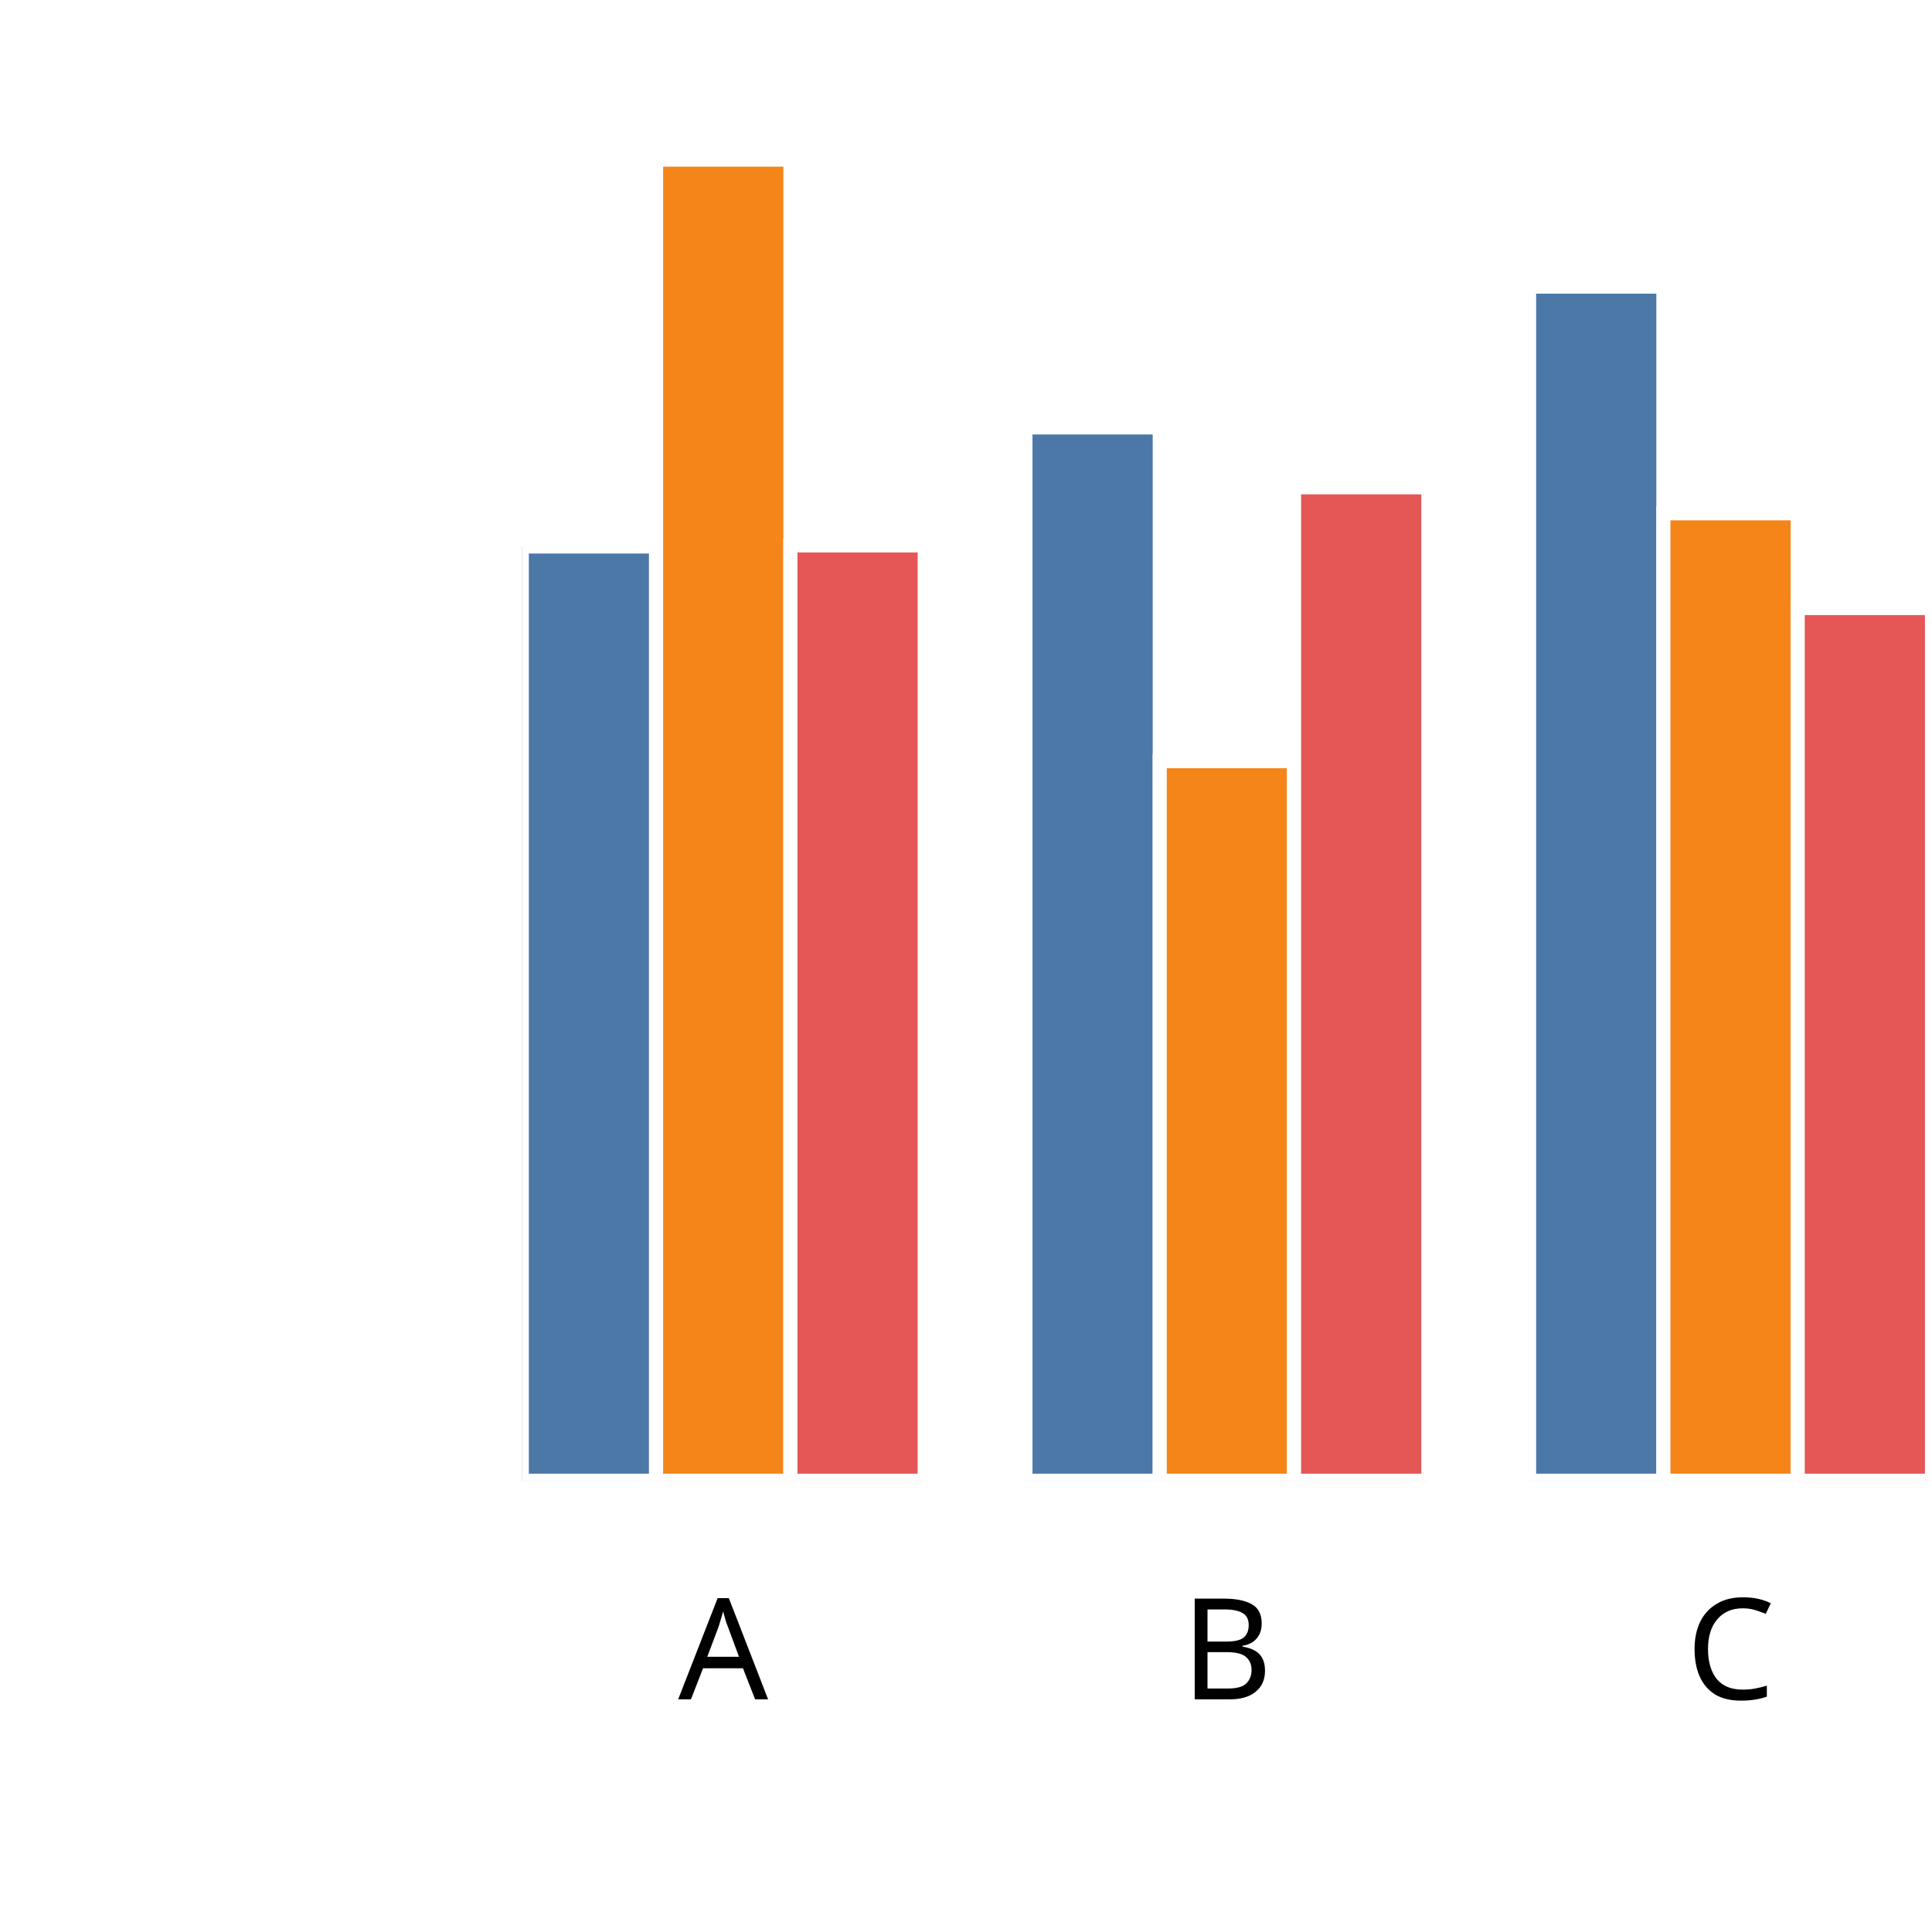
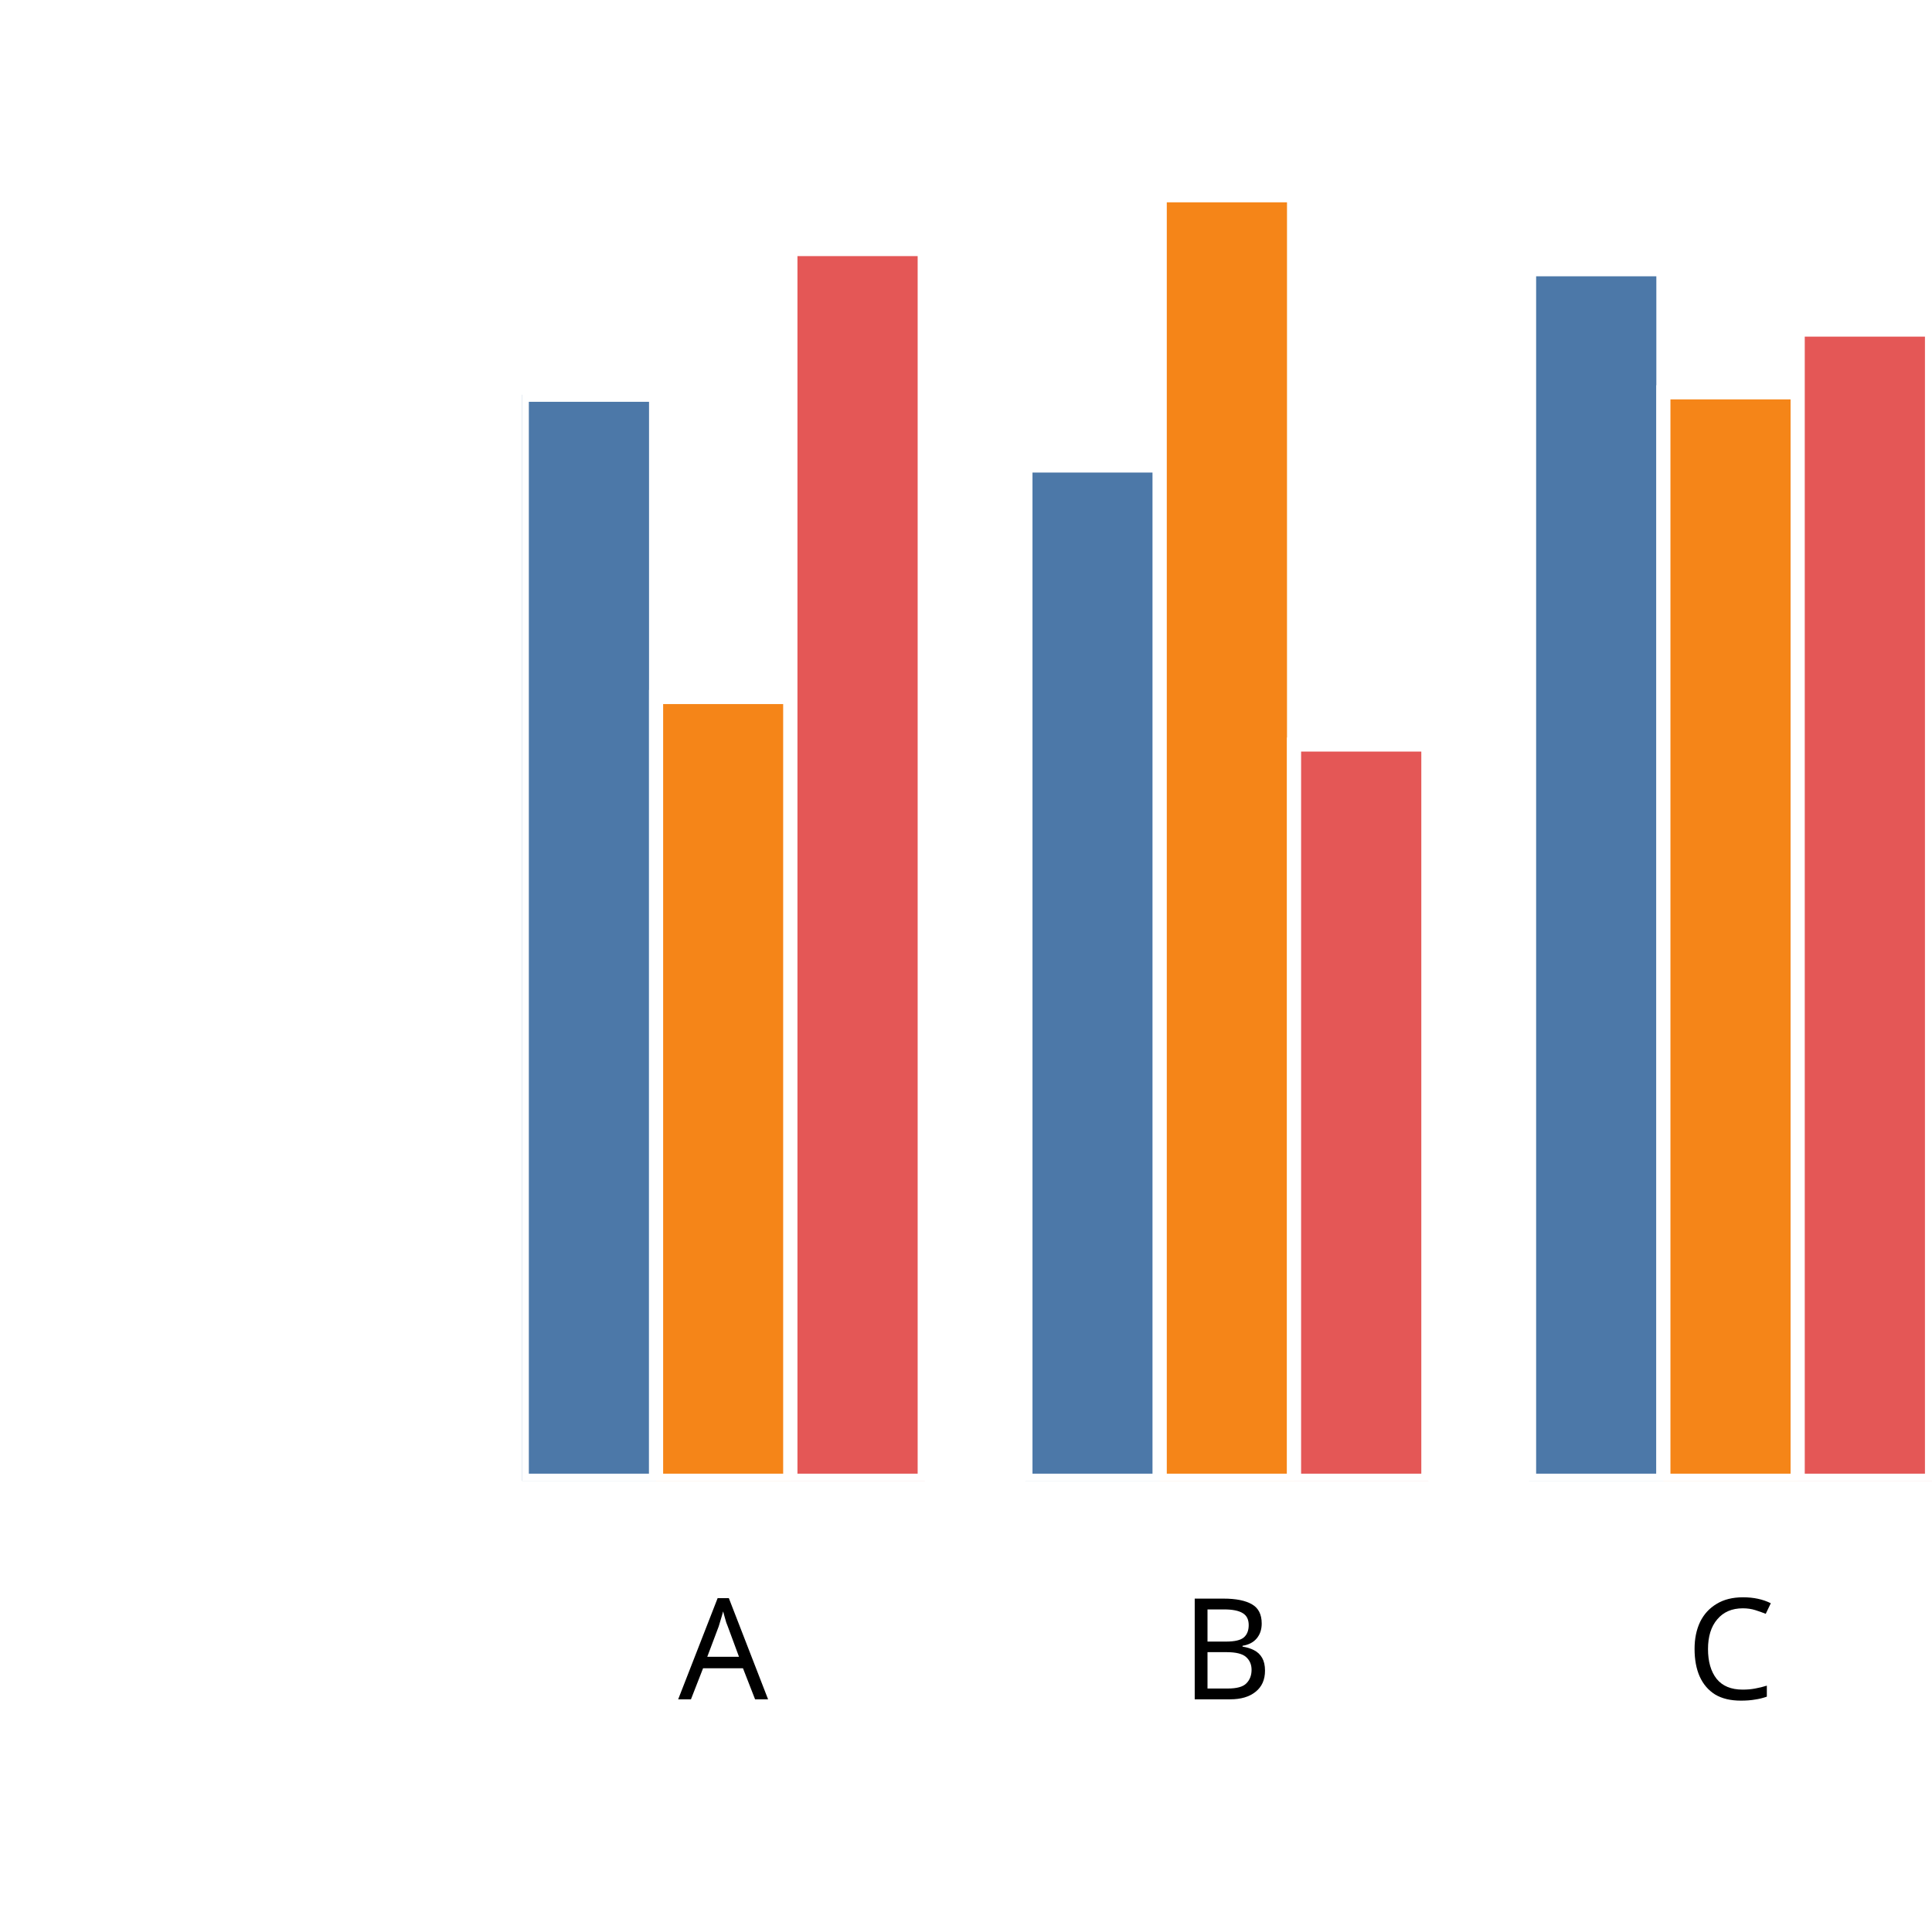
<svg xmlns="http://www.w3.org/2000/svg" version="1.1" class="marks" width="137" height="137" viewBox="0 0 137 137">
  <rect width="137" height="137" fill="white" />
  <g fill="none" stroke-miterlimit="10" transform="translate(37,5)">
    <g class="mark-group role-frame root" role="graphics-object" aria-roledescription="group mark container">
      <g transform="translate(0,0)">
        <path class="background" aria-hidden="true" d="M0,0h100v100h-100Z" />
        <g>
          <g class="mark-group role-axis" role="graphics-symbol" aria-roledescription="axis" aria-label="X-axis titled 'x' for a discrete scale with 3 values: A, B, C">
            <g transform="translate(0.5,100.5)">
              <path class="background" aria-hidden="true" d="M0,0h0v0h0Z" pointer-events="none" />
              <g>
                <g class="mark-rule role-axis-tick" pointer-events="none">
                  <line transform="translate(14,0)" x2="0" y2="5" stroke="white" stroke-width="1.01" opacity="1" />
                  <line transform="translate(50,0)" x2="0" y2="5" stroke="white" stroke-width="1.01" opacity="1" />
                  <line transform="translate(85,0)" x2="0" y2="5" stroke="white" stroke-width="1.01" opacity="1" />
                </g>
                <g class="mark-text role-axis-label" pointer-events="none">
                  <text text-anchor="middle" transform="translate(13.78571,15)" font-family="sans-serif" font-size="10px" font-style="normal" font-weight="400" fill="black" opacity="1">A</text>
                  <text text-anchor="middle" transform="translate(49.5,15)" font-family="sans-serif" font-size="10px" font-style="normal" font-weight="400" fill="black" opacity="1">B</text>
                  <text text-anchor="middle" transform="translate(85.21429,15)" font-family="sans-serif" font-size="10px" font-style="normal" font-weight="400" fill="black" opacity="1">C</text>
                </g>
                <g class="mark-text role-axis-title" pointer-events="none">
                  <text text-anchor="middle" transform="translate(50,30)" font-family="sans-serif" font-size="11px" font-style="normal" font-weight="400" fill="white" opacity="1">x</text>
                </g>
              </g>
              <path class="foreground" aria-hidden="true" d="" pointer-events="none" display="none" />
            </g>
          </g>
          <g class="mark-group role-axis" role="graphics-symbol" aria-roledescription="axis" aria-label="Y-axis titled 'sum of y' for a linear scale with values from 0.0 to 2.0">
            <g transform="translate(0.5,0.5)">
              <path class="background" aria-hidden="true" d="M0,0h0v0h0Z" pointer-events="none" />
              <g>
                <g class="mark-rule role-axis-tick" pointer-events="none">
                  <line transform="translate(0,100)" x2="-5" y2="0" stroke="white" stroke-width="1.01" opacity="1" />
                  <line transform="translate(0,75)" x2="-5" y2="0" stroke="white" stroke-width="1.01" opacity="1" />
                  <line transform="translate(0,50)" x2="-5" y2="0" stroke="white" stroke-width="1.01" opacity="1" />
                  <line transform="translate(0,25)" x2="-5" y2="0" stroke="white" stroke-width="1.01" opacity="1" />
                  <line transform="translate(0,0)" x2="-5" y2="0" stroke="white" stroke-width="1.01" opacity="1" />
                </g>
                <g class="mark-text role-axis-label" pointer-events="none">
                  <text text-anchor="end" transform="translate(-7,103)" font-family="sans-serif" font-size="10px" font-style="normal" font-weight="400" fill="white" opacity="1">0.0</text>
                  <text text-anchor="end" transform="translate(-7,78)" font-family="sans-serif" font-size="10px" font-style="normal" font-weight="400" fill="white" opacity="1">0.5</text>
                  <text text-anchor="end" transform="translate(-7,53)" font-family="sans-serif" font-size="10px" font-style="normal" font-weight="400" fill="white" opacity="1">1.0</text>
                  <text text-anchor="end" transform="translate(-7,28)" font-family="sans-serif" font-size="10px" font-style="normal" font-weight="400" fill="white" opacity="1">1.5</text>
                  <text text-anchor="end" transform="translate(-7,3)" font-family="sans-serif" font-size="10px" font-style="normal" font-weight="400" fill="white" opacity="1">2.0</text>
                </g>
                <g class="mark-text role-axis-title" pointer-events="none">
                  <text text-anchor="middle" transform="translate(-26,50) rotate(-90) translate(0,-2)" font-family="sans-serif" font-size="11px" font-style="normal" font-weight="400" fill="white" opacity="1">sum of y</text>
                </g>
              </g>
              <path class="foreground" aria-hidden="true" d="" pointer-events="none" display="none" />
            </g>
          </g>
          <g class="mark-group role-scope" clip-path="url(#clip1)" role="graphics-object" aria-roledescription="group mark container">
            <g transform="translate(0,0)">
              <path class="background" aria-hidden="true" d="M0,0h0v0h0Z" />
              <g>
                <g class="mark-rect role-mark" role="graphics-symbol" aria-roledescription="rect mark container">
-                   <path d="M1.7763568394002505e-15,33.75h9.524v66.25h-9.524Z" fill="#4c78a8" stroke="white" stroke-width="1" opacity="1" />
-                   <path d="M9.524,6.32h9.524v93.68h-9.524Z" fill="#f58518" stroke="white" stroke-width="1" opacity="1" />
-                   <path d="M19.048,33.673h9.524v66.327h-9.524Z" fill="#e45756" stroke="white" stroke-width="1" opacity="1" />
+                   <path d="M1.7763568394002505e-15,22.992h9.524v77.008h-9.524Z" fill="#4c78a8" stroke="white" stroke-width="1" opacity="1" />
+                   <path d="M9.524,44.427h9.524v55.573h-9.524Z" fill="#f58518" stroke="white" stroke-width="1" opacity="1" />
+                   <path d="M19.048,12.661h9.524v87.339h-9.524Z" fill="#e45756" stroke="white" stroke-width="1" opacity="1" />
                </g>
              </g>
              <path class="foreground" aria-hidden="true" d="" display="none" />
            </g>
            <g transform="translate(35.71429,0)">
              <path class="background" aria-hidden="true" d="M0,0h0v0h0Z" />
              <g>
                <g class="mark-rect role-mark" role="graphics-symbol" aria-roledescription="rect mark container">
-                   <path d="M1.7763568394002505e-15,25.307h9.524v74.693h-9.524Z" fill="#4c78a8" stroke="white" stroke-width="1" opacity="1" />
-                   <path d="M9.524,48.975h9.524v51.025h-9.524Z" fill="#f58518" stroke="white" stroke-width="1" opacity="1" />
-                   <path d="M19.048,29.555h9.524v70.445h-9.524Z" fill="#e45756" stroke="white" stroke-width="1" opacity="1" />
+                   <path d="M1.7763568394002505e-15,28.007h9.524v71.993h-9.524Z" fill="#4c78a8" stroke="white" stroke-width="1" opacity="1" />
+                   <path d="M9.524,8.847h9.524v91.153h-9.524Z" fill="#f58518" stroke="white" stroke-width="1" opacity="1" />
+                   <path d="M19.048,47.796h9.524v52.204h-9.524Z" fill="#e45756" stroke="white" stroke-width="1" opacity="1" />
                </g>
              </g>
              <path class="foreground" aria-hidden="true" d="" display="none" />
            </g>
            <g transform="translate(71.42857,0)">
              <path class="background" aria-hidden="true" d="M0,0h0v0h0Z" />
              <g>
                <g class="mark-rect role-mark" role="graphics-symbol" aria-roledescription="rect mark container">
-                   <path d="M1.7763568394002505e-15,15.324h9.524v84.676h-9.524Z" fill="#4c78a8" stroke="white" stroke-width="1" opacity="1" />
-                   <path d="M9.524,31.399h9.524v68.601h-9.524Z" fill="#f58518" stroke="white" stroke-width="1" opacity="1" />
-                   <path d="M19.048,38.118h9.524v61.882h-9.524Z" fill="#e45756" stroke="white" stroke-width="1" opacity="1" />
+                   <path d="M1.7763568394002505e-15,14.093h9.524v85.907h-9.524Z" fill="#4c78a8" stroke="white" stroke-width="1" opacity="1" />
+                   <path d="M9.524,22.821h9.524v77.179h-9.524Z" fill="#f58518" stroke="white" stroke-width="1" opacity="1" />
+                   <path d="M19.048,18.371h9.524v81.629h-9.524Z" fill="#e45756" stroke="white" stroke-width="1" opacity="1" />
                </g>
              </g>
              <path class="foreground" aria-hidden="true" d="" display="none" />
            </g>
          </g>
        </g>
        <path class="foreground" aria-hidden="true" d="" display="none" />
      </g>
    </g>
  </g>
  <defs>
    <clipPath id="clip1">
      <rect x="0" y="0" width="100" height="100" />
    </clipPath>
  </defs>
</svg>
